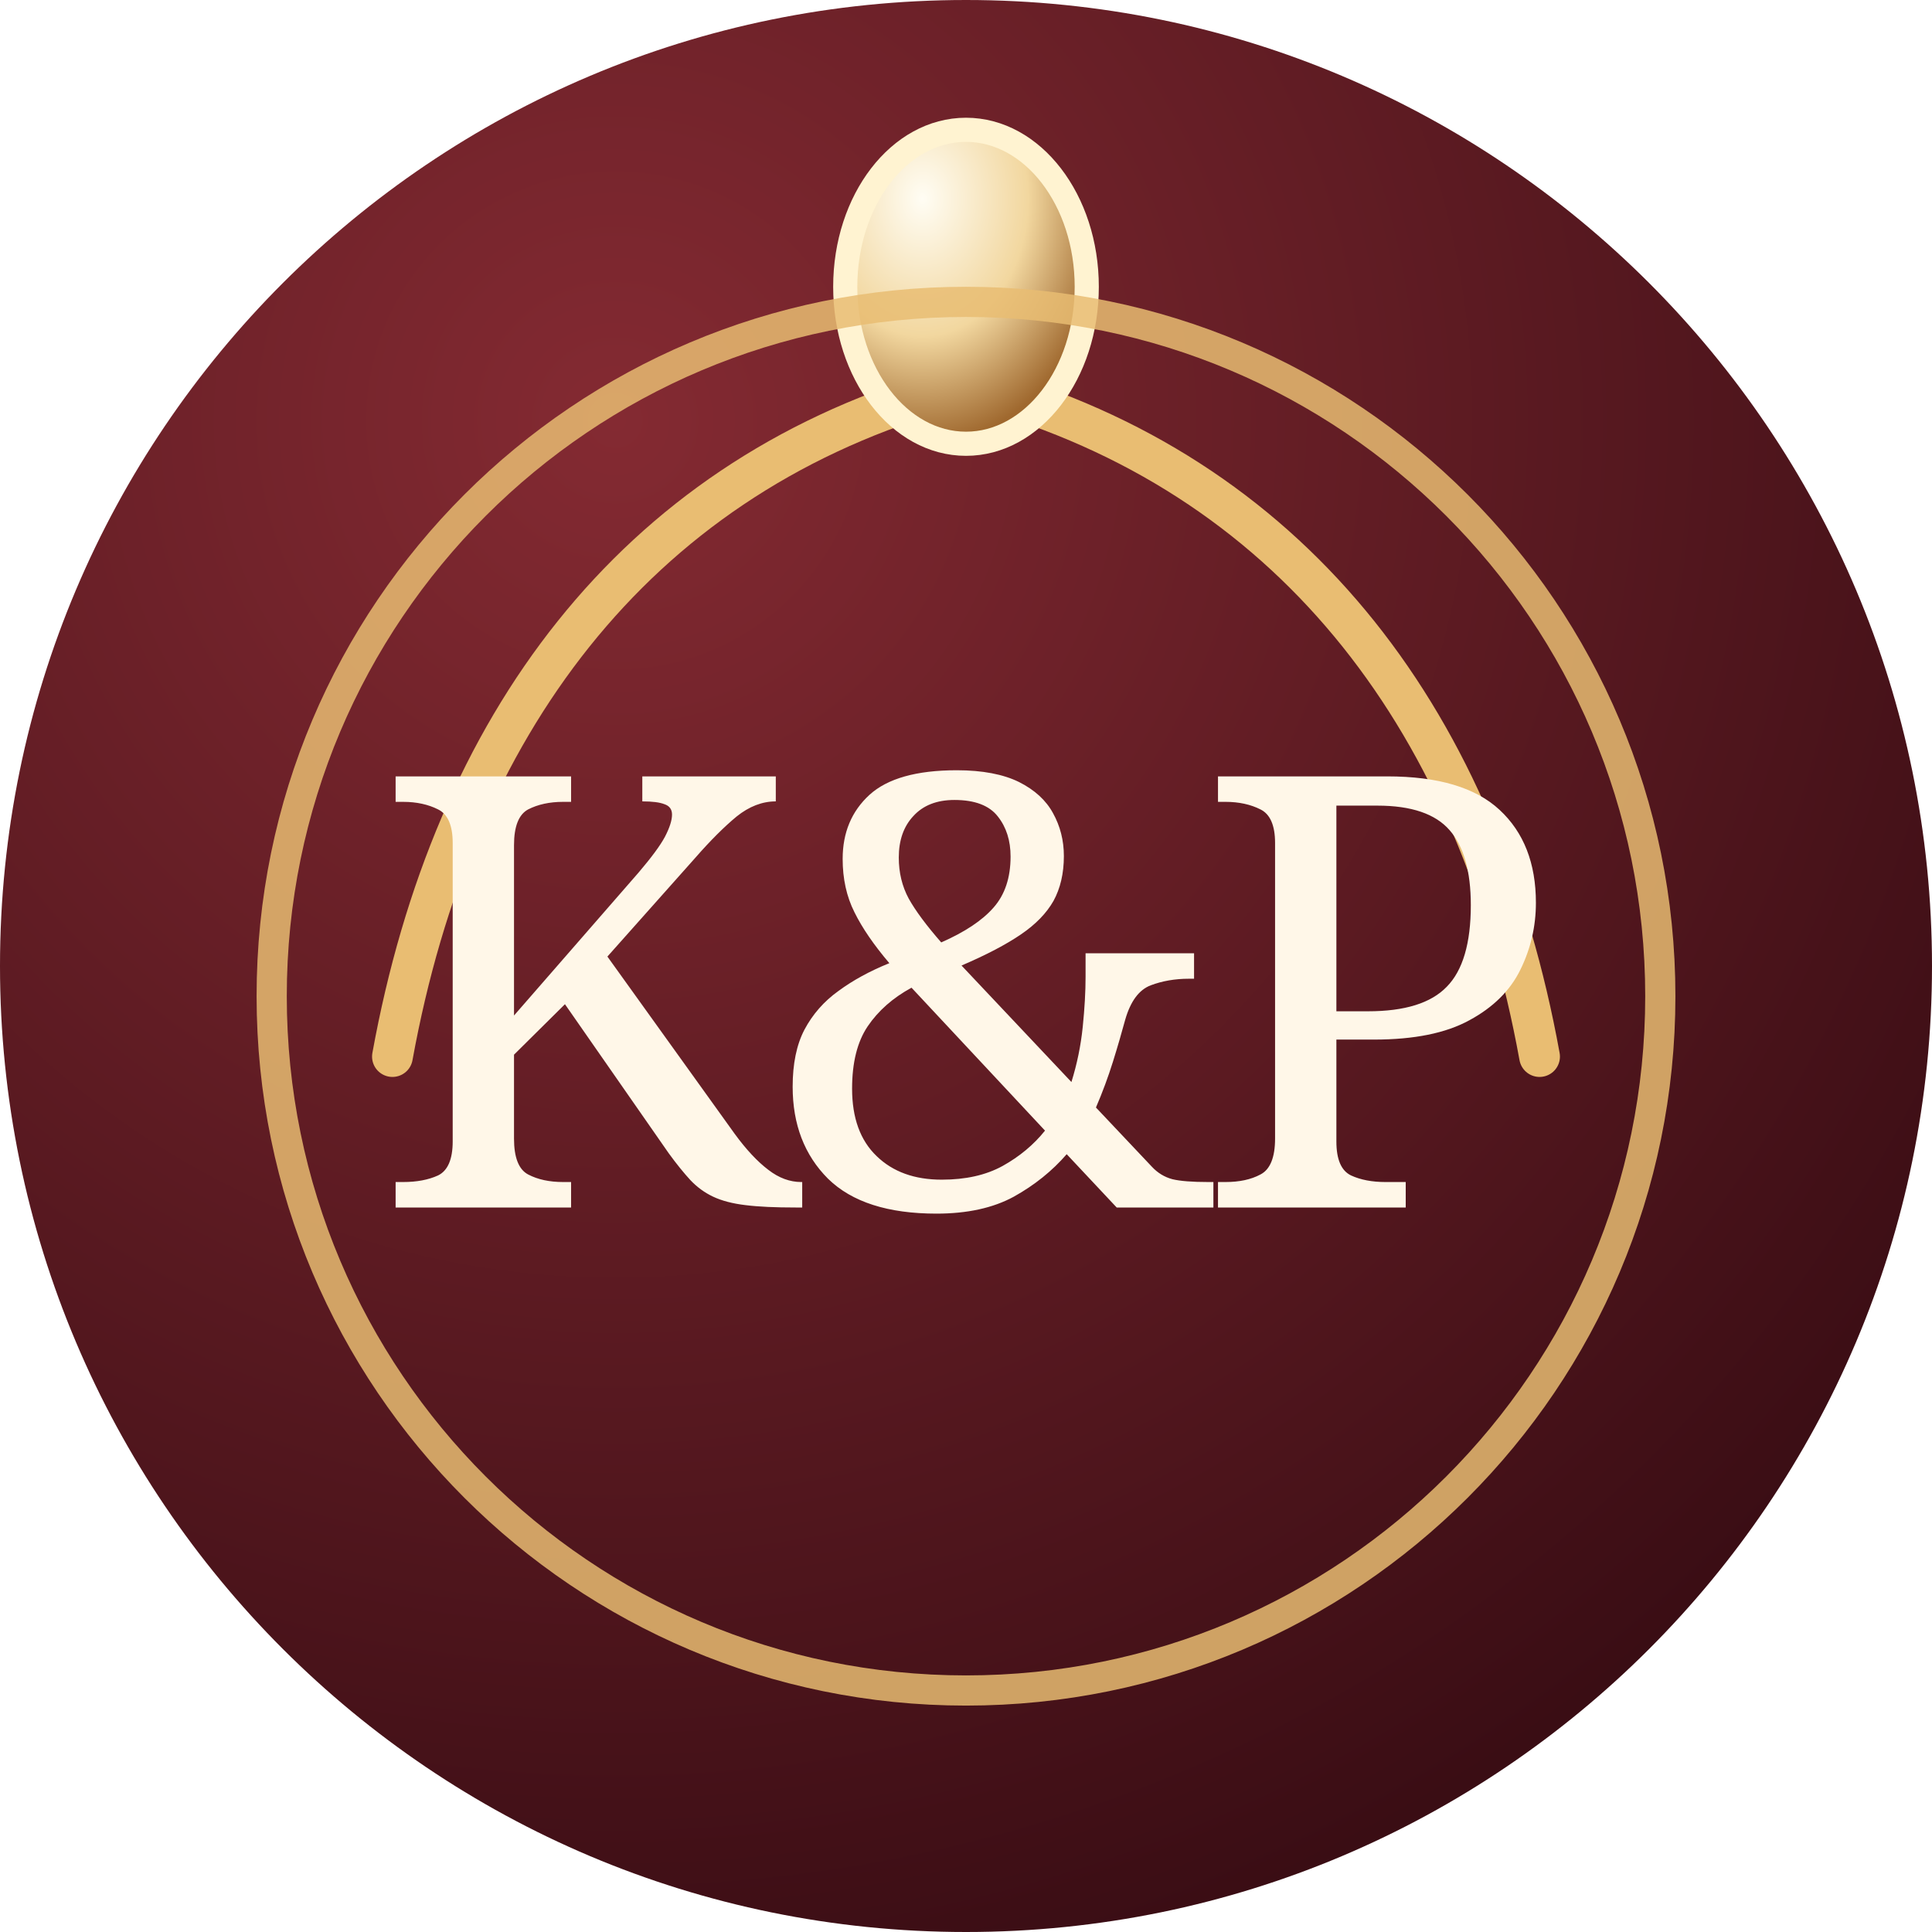
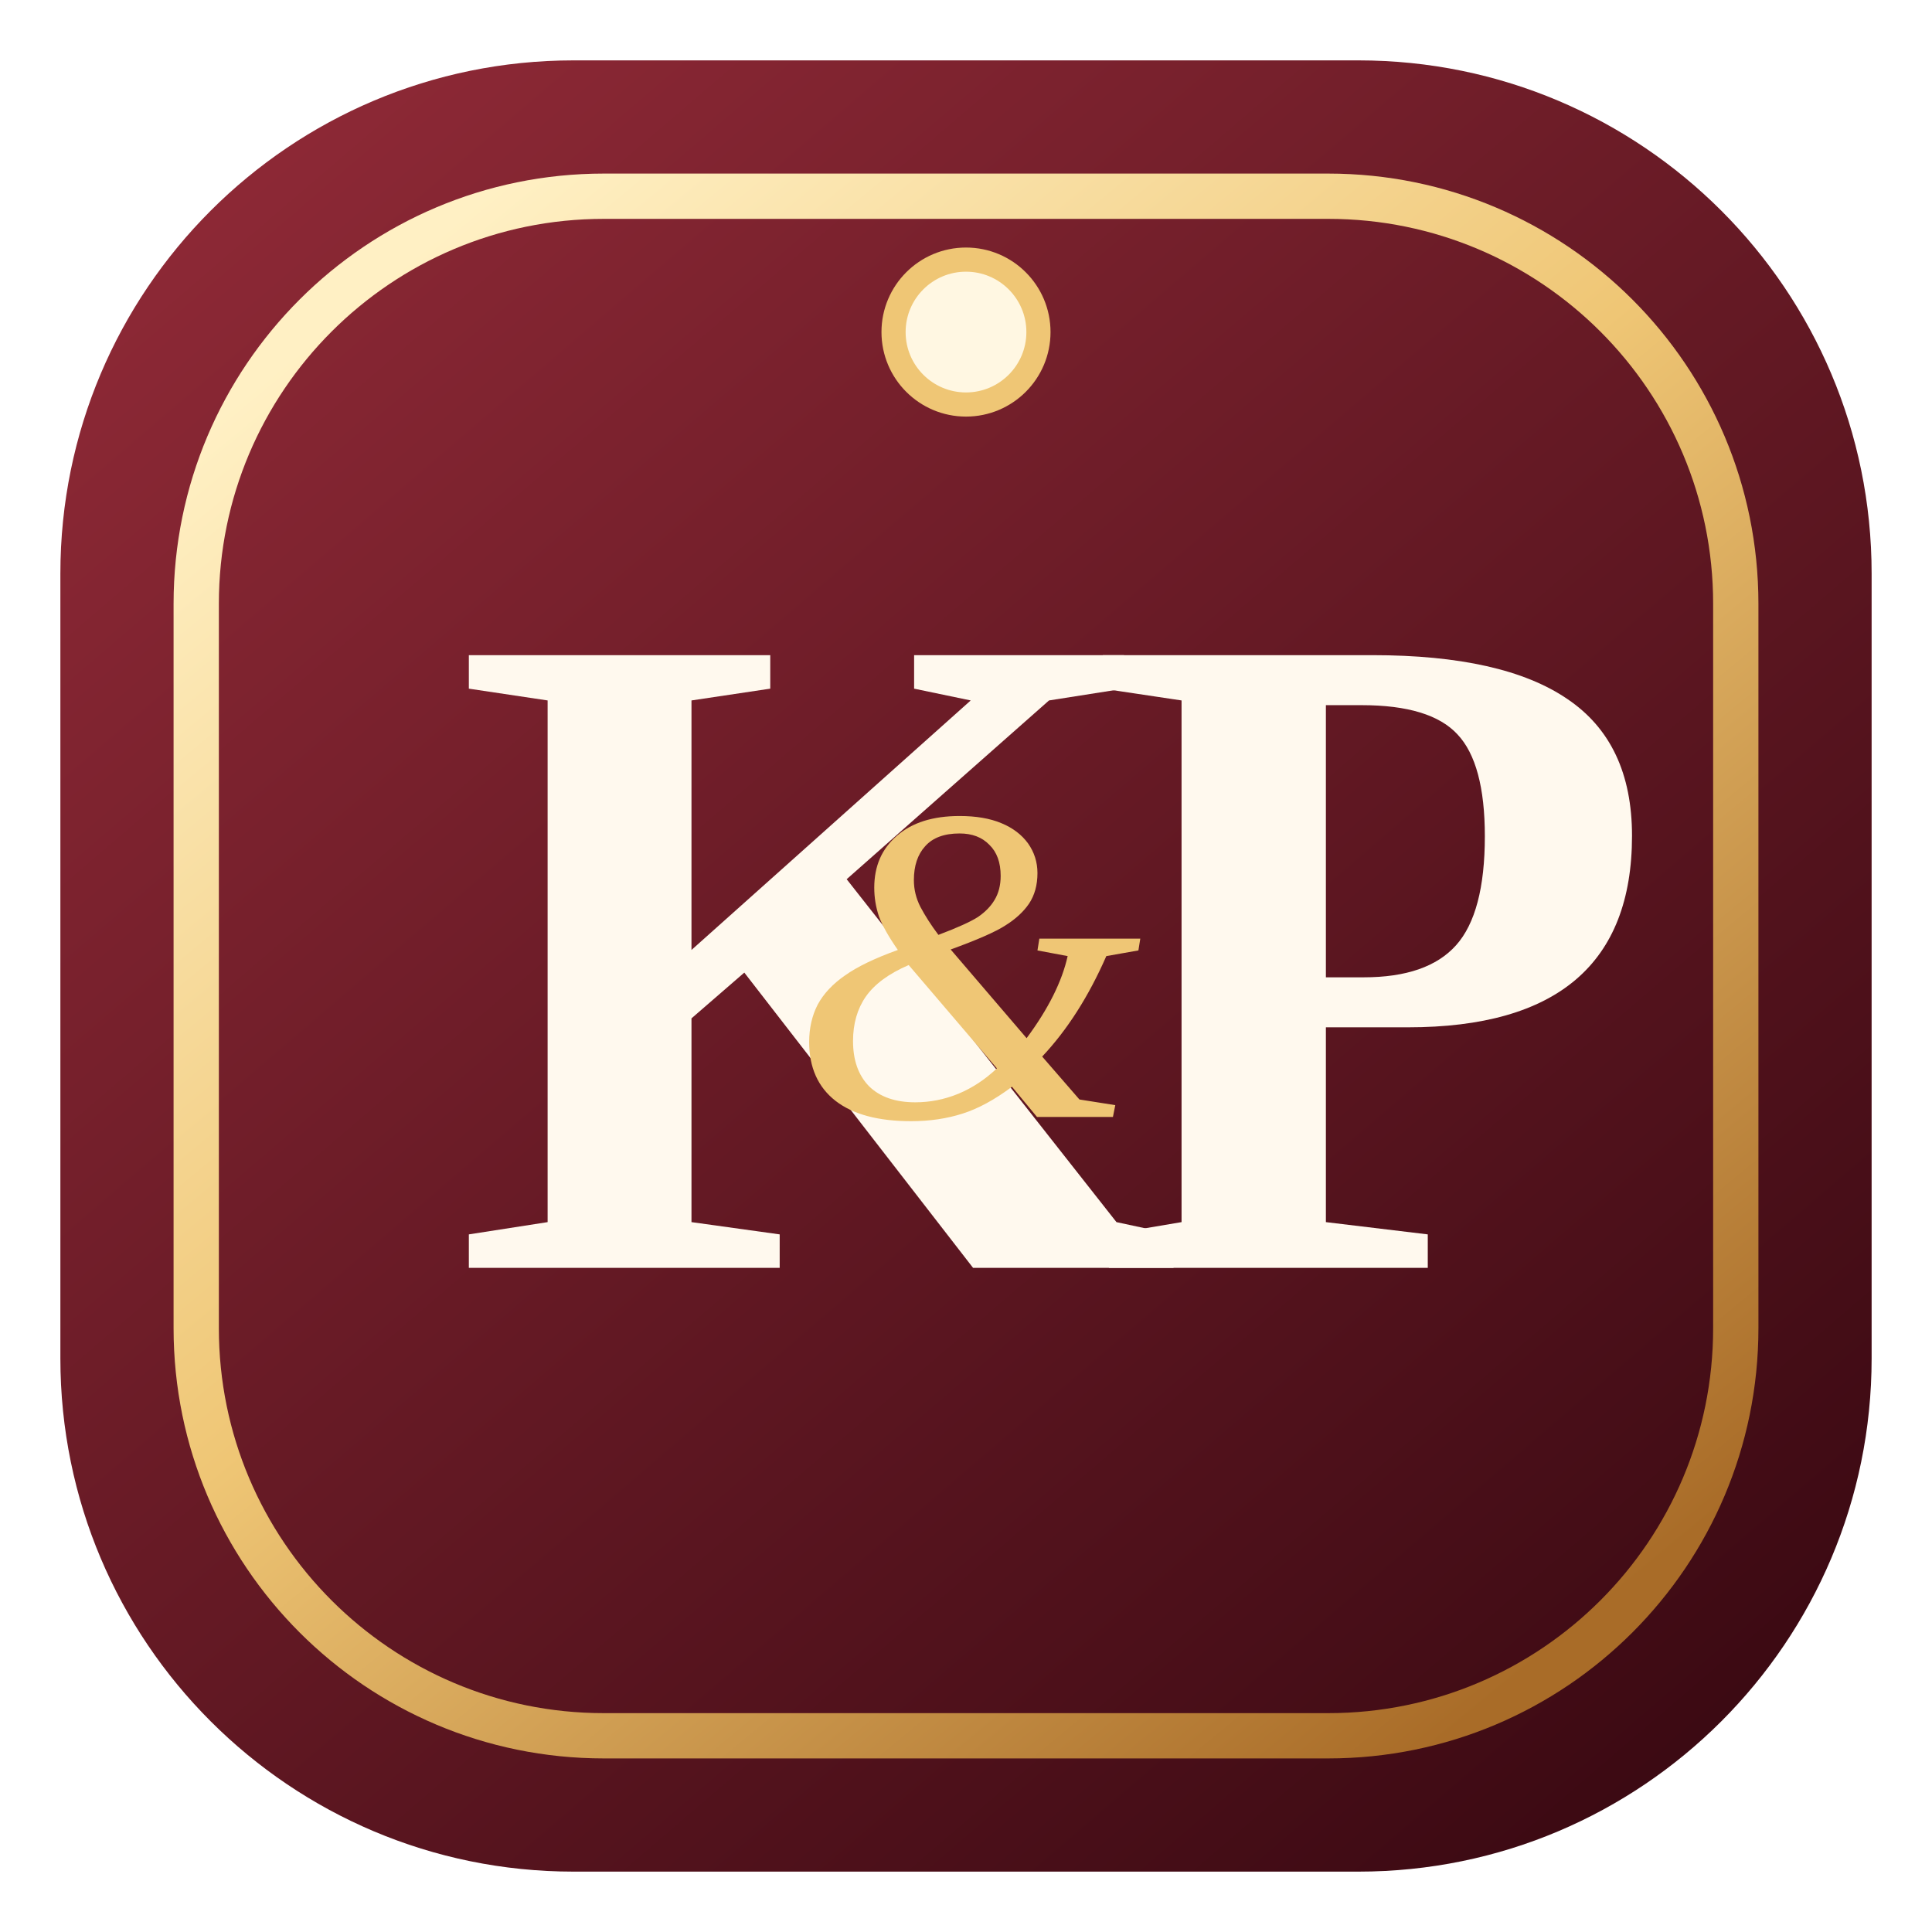
- <svg xmlns="http://www.w3.org/2000/svg" width="64" height="64" viewBox="0 0 64 64">
+ <svg xmlns="http://www.w3.org/2000/svg" width="64" height="64" viewBox="0 0 64 64" role="img" aria-label="Kingsford and Perla monogram">
  <defs>
-     <radialGradient id="bg" cx="32%" cy="22%" r="88%">
-       <stop offset="0" stop-color="#842a32" />
-       <stop offset="1" stop-color="#350b12" />
-     </radialGradient>
-     <radialGradient id="pearl" cx="32%" cy="22%" r="78%">
-       <stop offset="0" stop-color="#fffdf4" />
-       <stop offset=".56" stop-color="#f2d79f" />
-       <stop offset="1" stop-color="#9f682e" />
-     </radialGradient>
+     <linearGradient id="garnet" x1="8" y1="4" x2="56" y2="60" gradientUnits="userSpaceOnUse">
+       <stop stop-color="#8E2936" />
+       <stop offset="1" stop-color="#3A0912" />
+     </linearGradient>
+     <linearGradient id="gold" x1="13" y1="9" x2="51" y2="55" gradientUnits="userSpaceOnUse">
+       <stop stop-color="#FFF0C4" />
+       <stop offset="0.45" stop-color="#EFC675" />
+       <stop offset="1" stop-color="#A96C28" />
+     </linearGradient>
  </defs>
-   <rect width="64" height="64" rx="32" fill="url(#bg)" />
-   <path d="M13 35c2-11 8-19 18-22M51 35c-2-11-8-19-18-22" fill="none" stroke="#e9bd72" stroke-width="1.35" stroke-linecap="round" />
-   <ellipse cx="32" cy="9.5" rx="4" ry="5.2" fill="url(#pearl)" stroke="#fff3d1" stroke-width=".8" />
-   <circle cx="32" cy="33" r="23" fill="none" stroke="#e9bd72" stroke-width="1" opacity=".84" />
-   <text x="32" y="40" text-anchor="middle" fill="#fff7e8" font-family="Georgia, serif" font-size="20" letter-spacing="-.8">K&amp;P</text>
+   <rect x="2" y="2" width="60" height="60" rx="17" fill="url(#garnet)" />
+   <rect x="6.5" y="6.5" width="51" height="51" rx="13.5" fill="none" stroke="url(#gold)" stroke-width="1.5" />
+   <circle cx="32" cy="11" r="2.4" fill="#FFF7E2" stroke="#EFC675" stroke-width="0.8" />
+   <text x="15" y="42" fill="#FFF9EE" font-family="Georgia, 'Times New Roman', serif" font-size="31" font-weight="700">K</text>
+   <text x="36" y="42" fill="#FFF9EE" font-family="Georgia, 'Times New Roman', serif" font-size="31" font-weight="700">P</text>
+   <text x="32" y="37" text-anchor="middle" fill="#EFC675" font-family="Georgia, 'Times New Roman', serif" font-size="15" font-style="italic">&amp;</text>
</svg>
